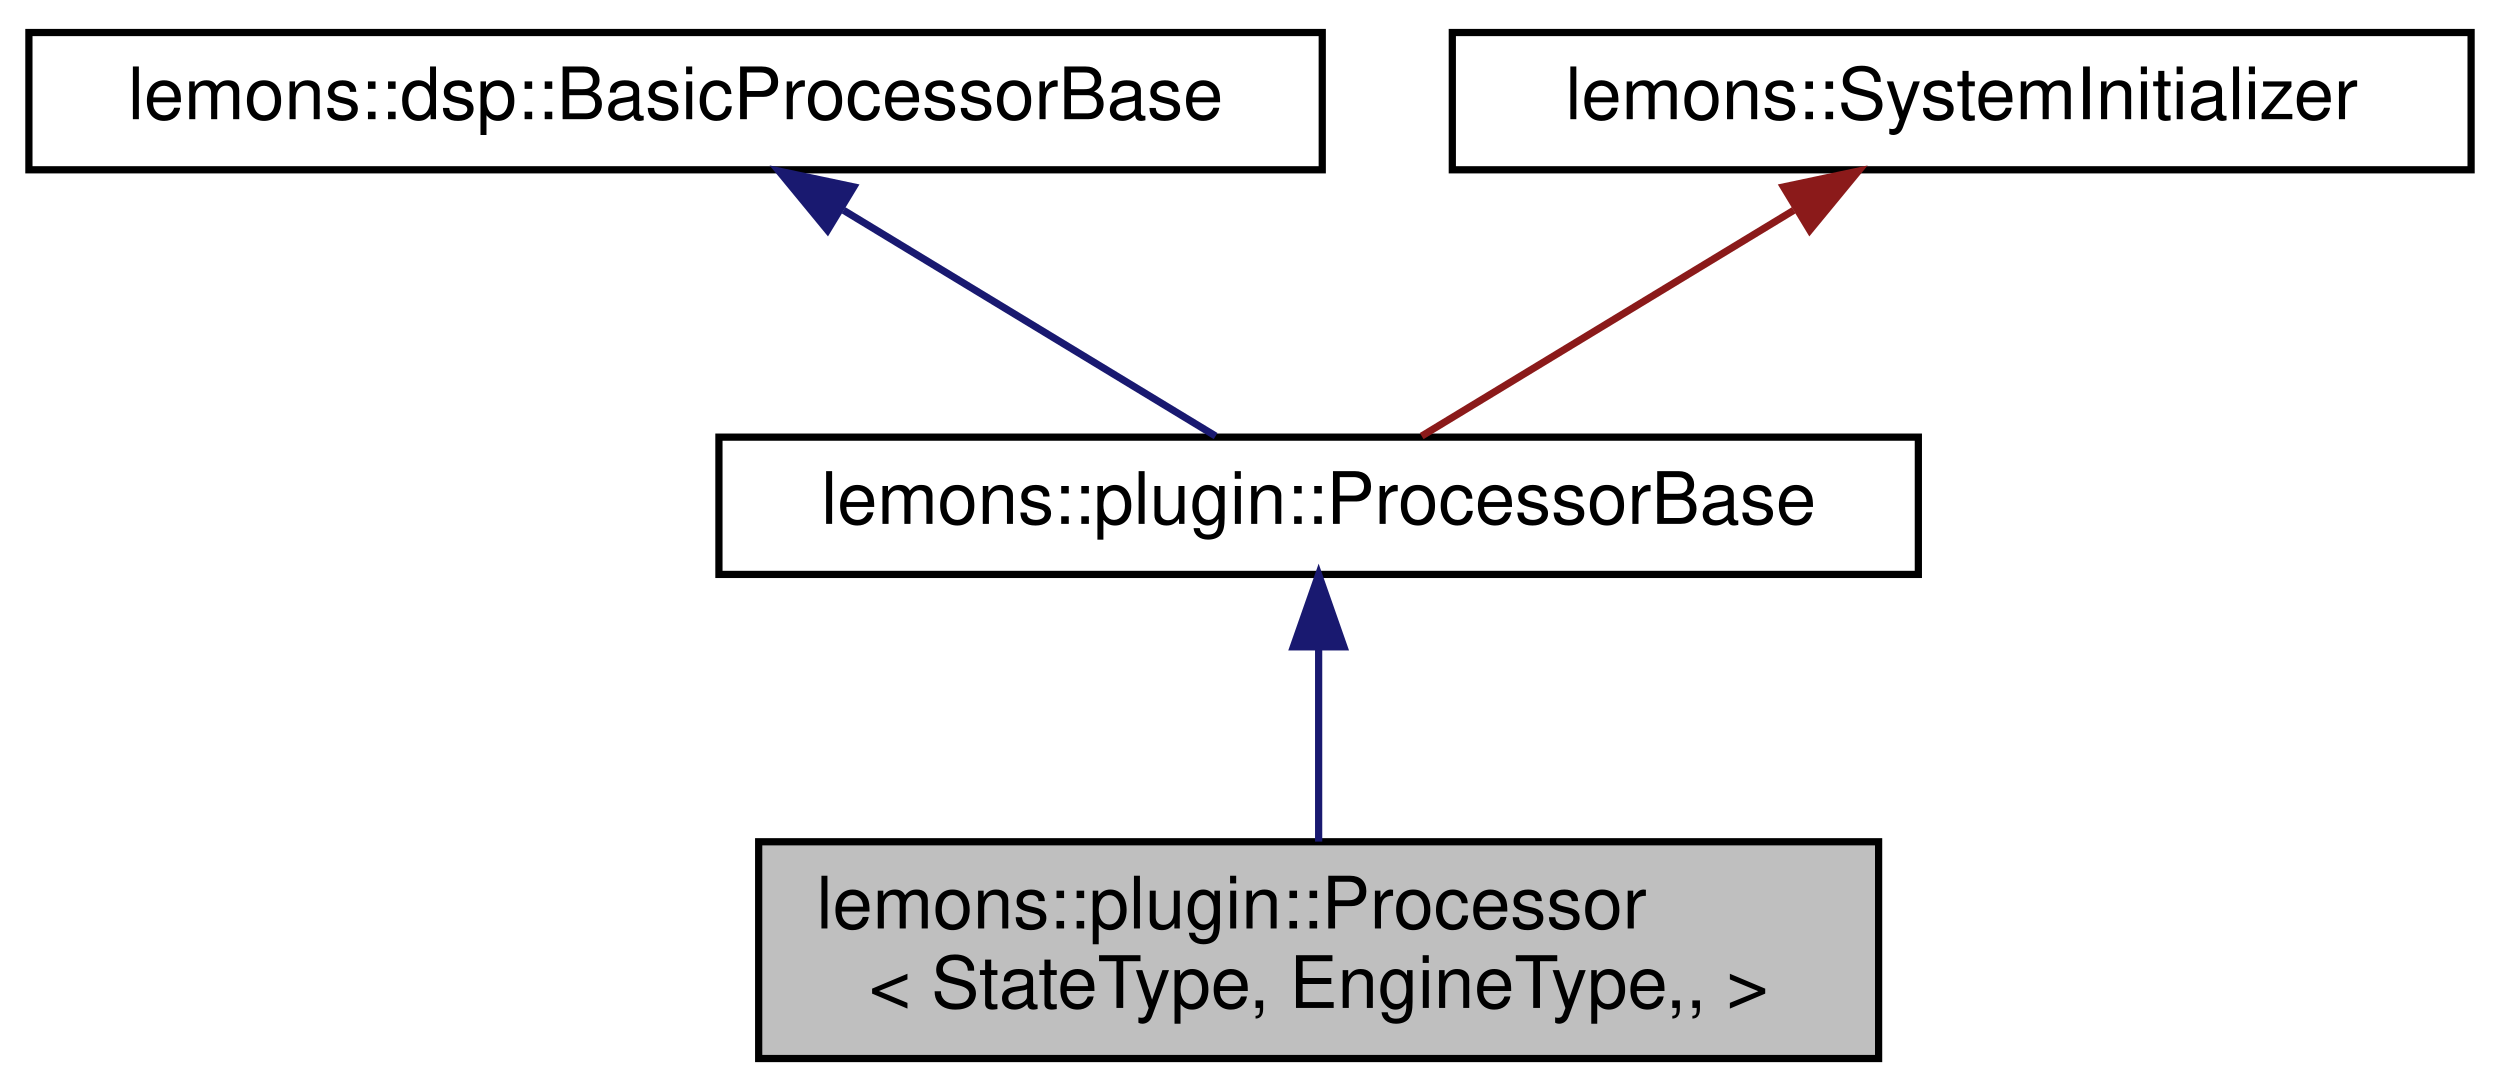
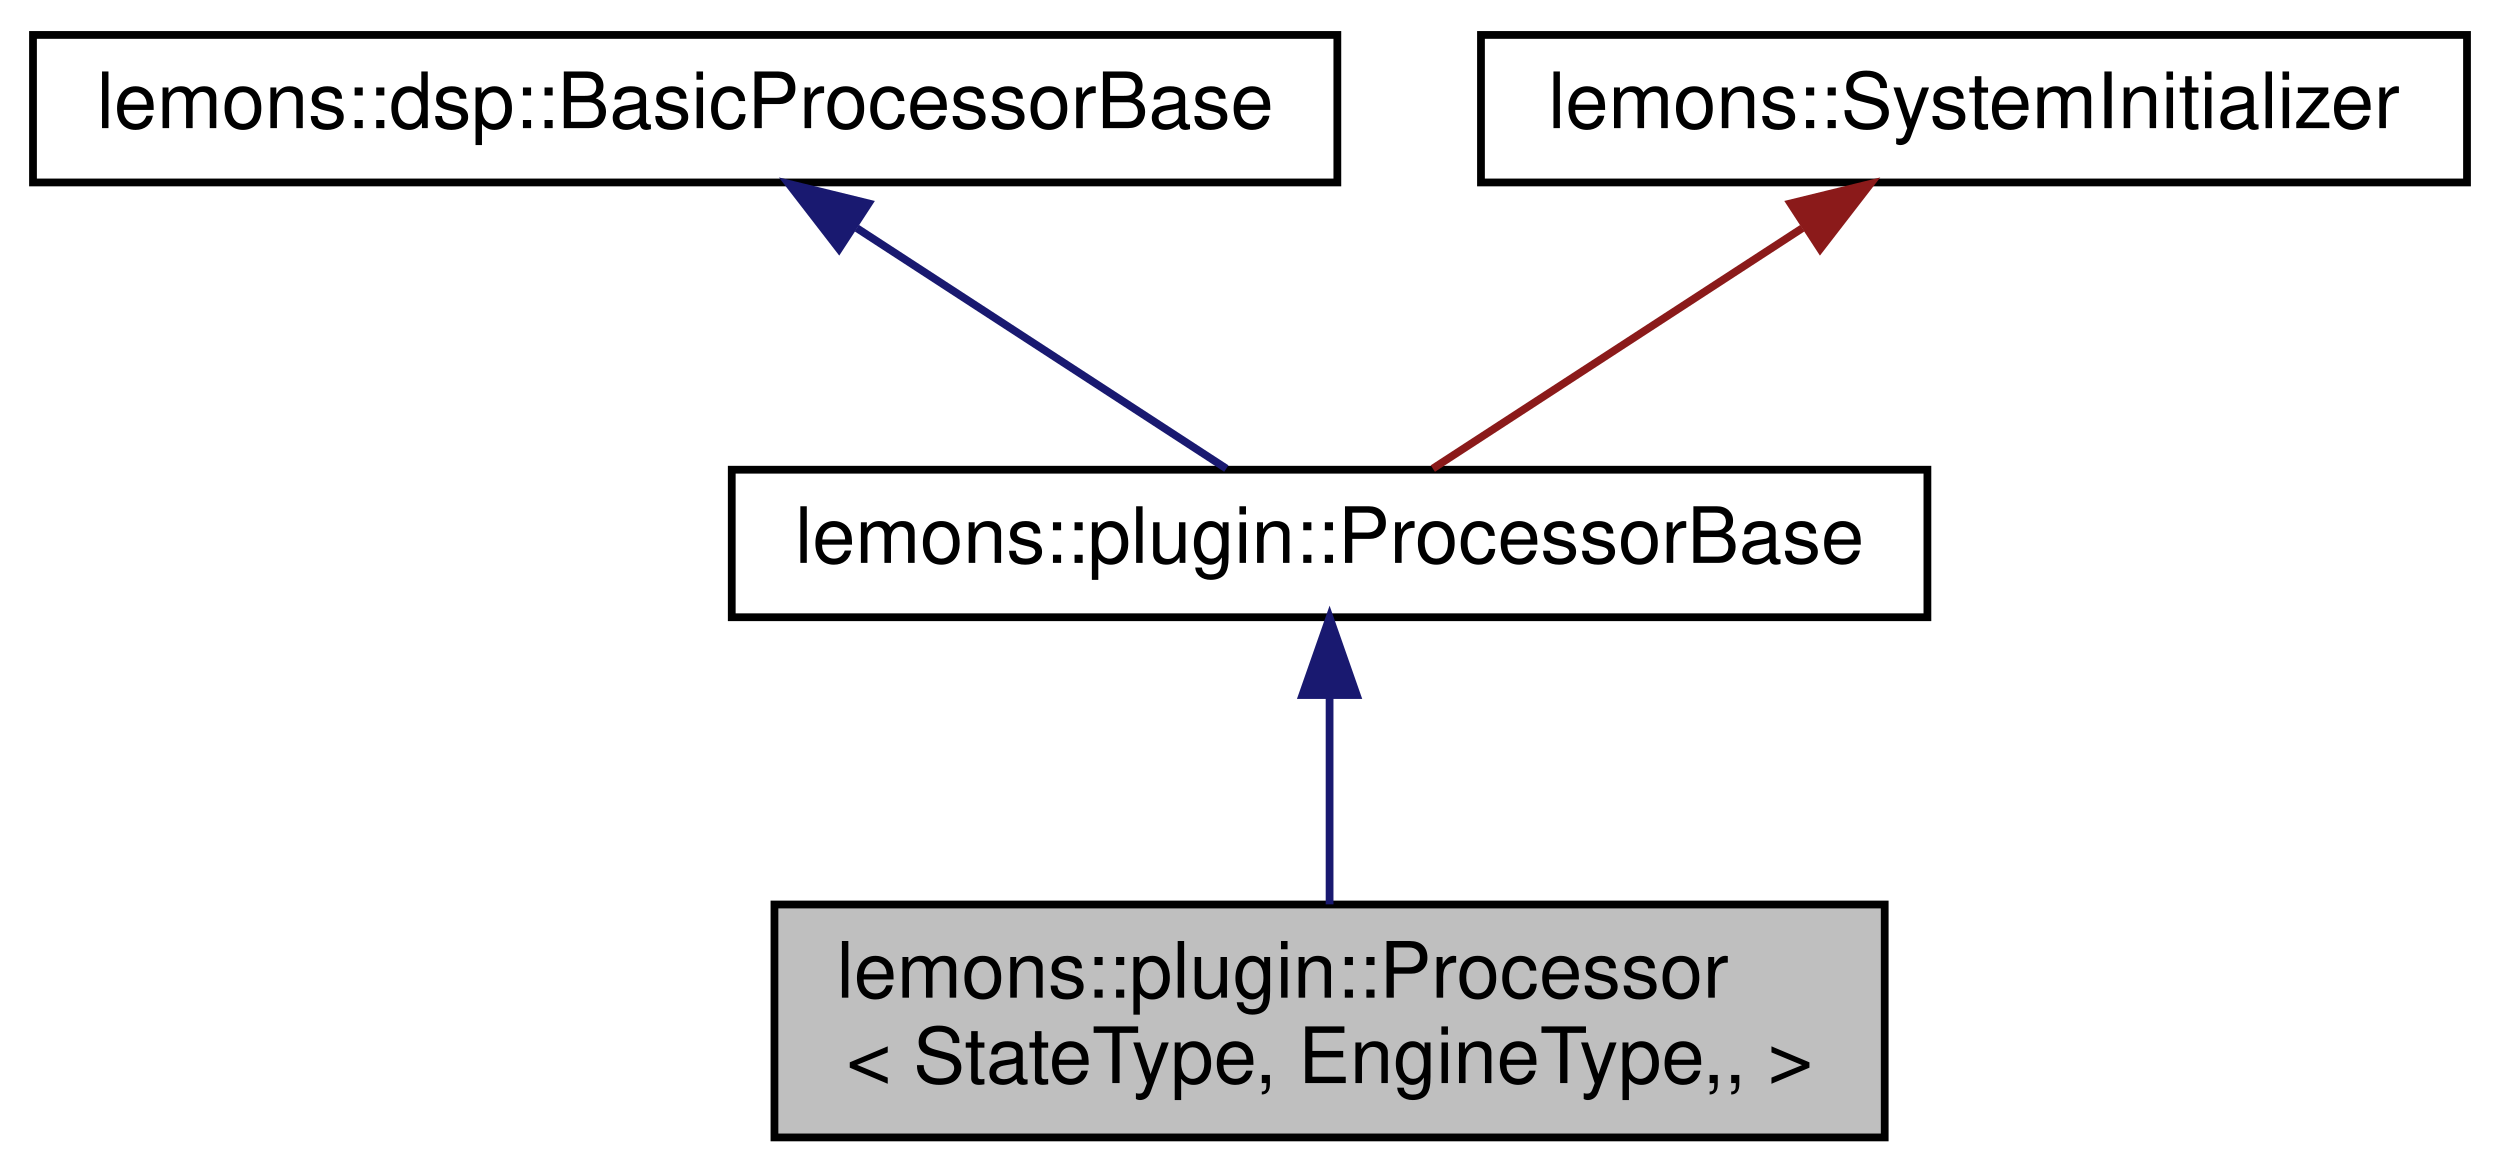
- <svg xmlns="http://www.w3.org/2000/svg" xmlns:xlink="http://www.w3.org/1999/xlink" width="346pt" height="151pt" viewBox="0.00 0.00 346.00 151.00">
+ <svg xmlns="http://www.w3.org/2000/svg" xmlns:xlink="http://www.w3.org/1999/xlink" width="322pt" height="151pt" viewBox="0.00 0.00 321.50 151.00">
  <g id="graph0" class="graph" transform="scale(1 1) rotate(0) translate(4 147)">
    <g id="node1" class="node">
      <g id="a_node1">
        <a xlink:title="A processor class for a plugin that can simply be told the state type and engine type,...">
-           <polygon fill="#bfbfbf" stroke="black" points="101,-0.5 101,-30.5 256,-30.5 256,-0.5 101,-0.5" />
-           <text text-anchor="start" x="109" y="-18.5" font-family="Helvetica,sans-Serif" font-size="10.00">lemons::plugin::Processor</text>
-           <text text-anchor="middle" x="178.5" y="-7.5" font-family="Helvetica,sans-Serif" font-size="10.00">&lt; StateType, EngineType,, &gt;</text>
+           <polygon fill="#bfbfbf" stroke="black" points="95.5,-0.5 95.5,-30.5 238.5,-30.5 238.5,-0.5 95.5,-0.5" />
+           <text text-anchor="start" x="103.5" y="-18.5" font-family="Helvetica,sans-Serif" font-size="10.00">lemons::plugin::Processor</text>
+           <text text-anchor="middle" x="167" y="-7.5" font-family="Helvetica,sans-Serif" font-size="10.00">&lt; StateType, EngineType,, &gt;</text>
        </a>
      </g>
    </g>
    <g id="node2" class="node">
      <g id="a_node2">
        <a xlink:href="classlemons_1_1plugin_1_1ProcessorBase.html" target="_top" xlink:title="Base class for a plugin processor.">
-           <polygon fill="none" stroke="black" points="95.5,-67.5 95.5,-86.5 261.5,-86.5 261.5,-67.5 95.5,-67.5" />
-           <text text-anchor="middle" x="178.5" y="-74.5" font-family="Helvetica,sans-Serif" font-size="10.00">lemons::plugin::ProcessorBase</text>
+           <polygon fill="none" stroke="black" points="90,-67.5 90,-86.5 244,-86.5 244,-67.5 90,-67.5" />
+           <text text-anchor="middle" x="167" y="-74.5" font-family="Helvetica,sans-Serif" font-size="10.00">lemons::plugin::ProcessorBase</text>
        </a>
      </g>
    </g>
    <g id="edge1" class="edge">
-       <path fill="none" stroke="midnightblue" d="M178.5,-57.23C178.5,-48.59 178.5,-38.5 178.5,-30.52" />
-       <polygon fill="midnightblue" stroke="midnightblue" points="175,-57.48 178.5,-67.48 182,-57.48 175,-57.48" />
+       <path fill="none" stroke="midnightblue" d="M167,-57.23C167,-48.59 167,-38.5 167,-30.52" />
+       <polygon fill="midnightblue" stroke="midnightblue" points="163.5,-57.48 167,-67.48 170.5,-57.48 163.5,-57.48" />
    </g>
    <g id="node3" class="node">
      <g id="a_node3">
        <a xlink:href="classlemons_1_1dsp_1_1BasicProcessorBase.html" target="_top" xlink:title="A default implementation of a basic, generic juce AudioProcessor.">
-           <polygon fill="none" stroke="black" points="0,-123.5 0,-142.5 179,-142.5 179,-123.5 0,-123.5" />
-           <text text-anchor="middle" x="89.5" y="-130.5" font-family="Helvetica,sans-Serif" font-size="10.00">lemons::dsp::BasicProcessorBase</text>
+           <polygon fill="none" stroke="black" points="0,-123.5 0,-142.5 168,-142.5 168,-123.5 0,-123.5" />
+           <text text-anchor="middle" x="84" y="-130.5" font-family="Helvetica,sans-Serif" font-size="10.00">lemons::dsp::BasicProcessorBase</text>
        </a>
      </g>
    </g>
    <g id="edge2" class="edge">
-       <path fill="none" stroke="midnightblue" d="M112.74,-117.9C129.06,-108 150.37,-95.07 164.24,-86.65" />
-       <polygon fill="midnightblue" stroke="midnightblue" points="110.53,-115.14 103.8,-123.32 114.16,-121.13 110.53,-115.14" />
+       <path fill="none" stroke="midnightblue" d="M106.1,-117.62C121.26,-107.76 140.88,-94.99 153.7,-86.65" />
+       <polygon fill="midnightblue" stroke="midnightblue" points="103.81,-114.94 97.34,-123.32 107.63,-120.8 103.81,-114.94" />
    </g>
    <g id="node4" class="node">
      <g id="a_node4">
        <a xlink:href="structlemons_1_1SystemInitializer.html" target="_top" xlink:title=" ">
-           <polygon fill="none" stroke="black" points="197,-123.5 197,-142.5 338,-142.5 338,-123.5 197,-123.5" />
-           <text text-anchor="middle" x="267.5" y="-130.5" font-family="Helvetica,sans-Serif" font-size="10.00">lemons::SystemInitializer</text>
+           <polygon fill="none" stroke="black" points="186.5,-123.5 186.5,-142.5 313.5,-142.5 313.5,-123.5 186.5,-123.5" />
+           <text text-anchor="middle" x="250" y="-130.5" font-family="Helvetica,sans-Serif" font-size="10.00">lemons::SystemInitializer</text>
        </a>
      </g>
    </g>
    <g id="edge3" class="edge">
-       <path fill="none" stroke="#8b1a1a" d="M244.26,-117.9C227.94,-108 206.63,-95.07 192.76,-86.65" />
-       <polygon fill="#8b1a1a" stroke="#8b1a1a" points="242.84,-121.13 253.2,-123.32 246.47,-115.14 242.84,-121.13" />
+       <path fill="none" stroke="#8b1a1a" d="M227.9,-117.62C212.74,-107.76 193.12,-94.99 180.3,-86.65" />
+       <polygon fill="#8b1a1a" stroke="#8b1a1a" points="226.37,-120.8 236.66,-123.32 230.19,-114.94 226.37,-120.8" />
    </g>
  </g>
</svg>
